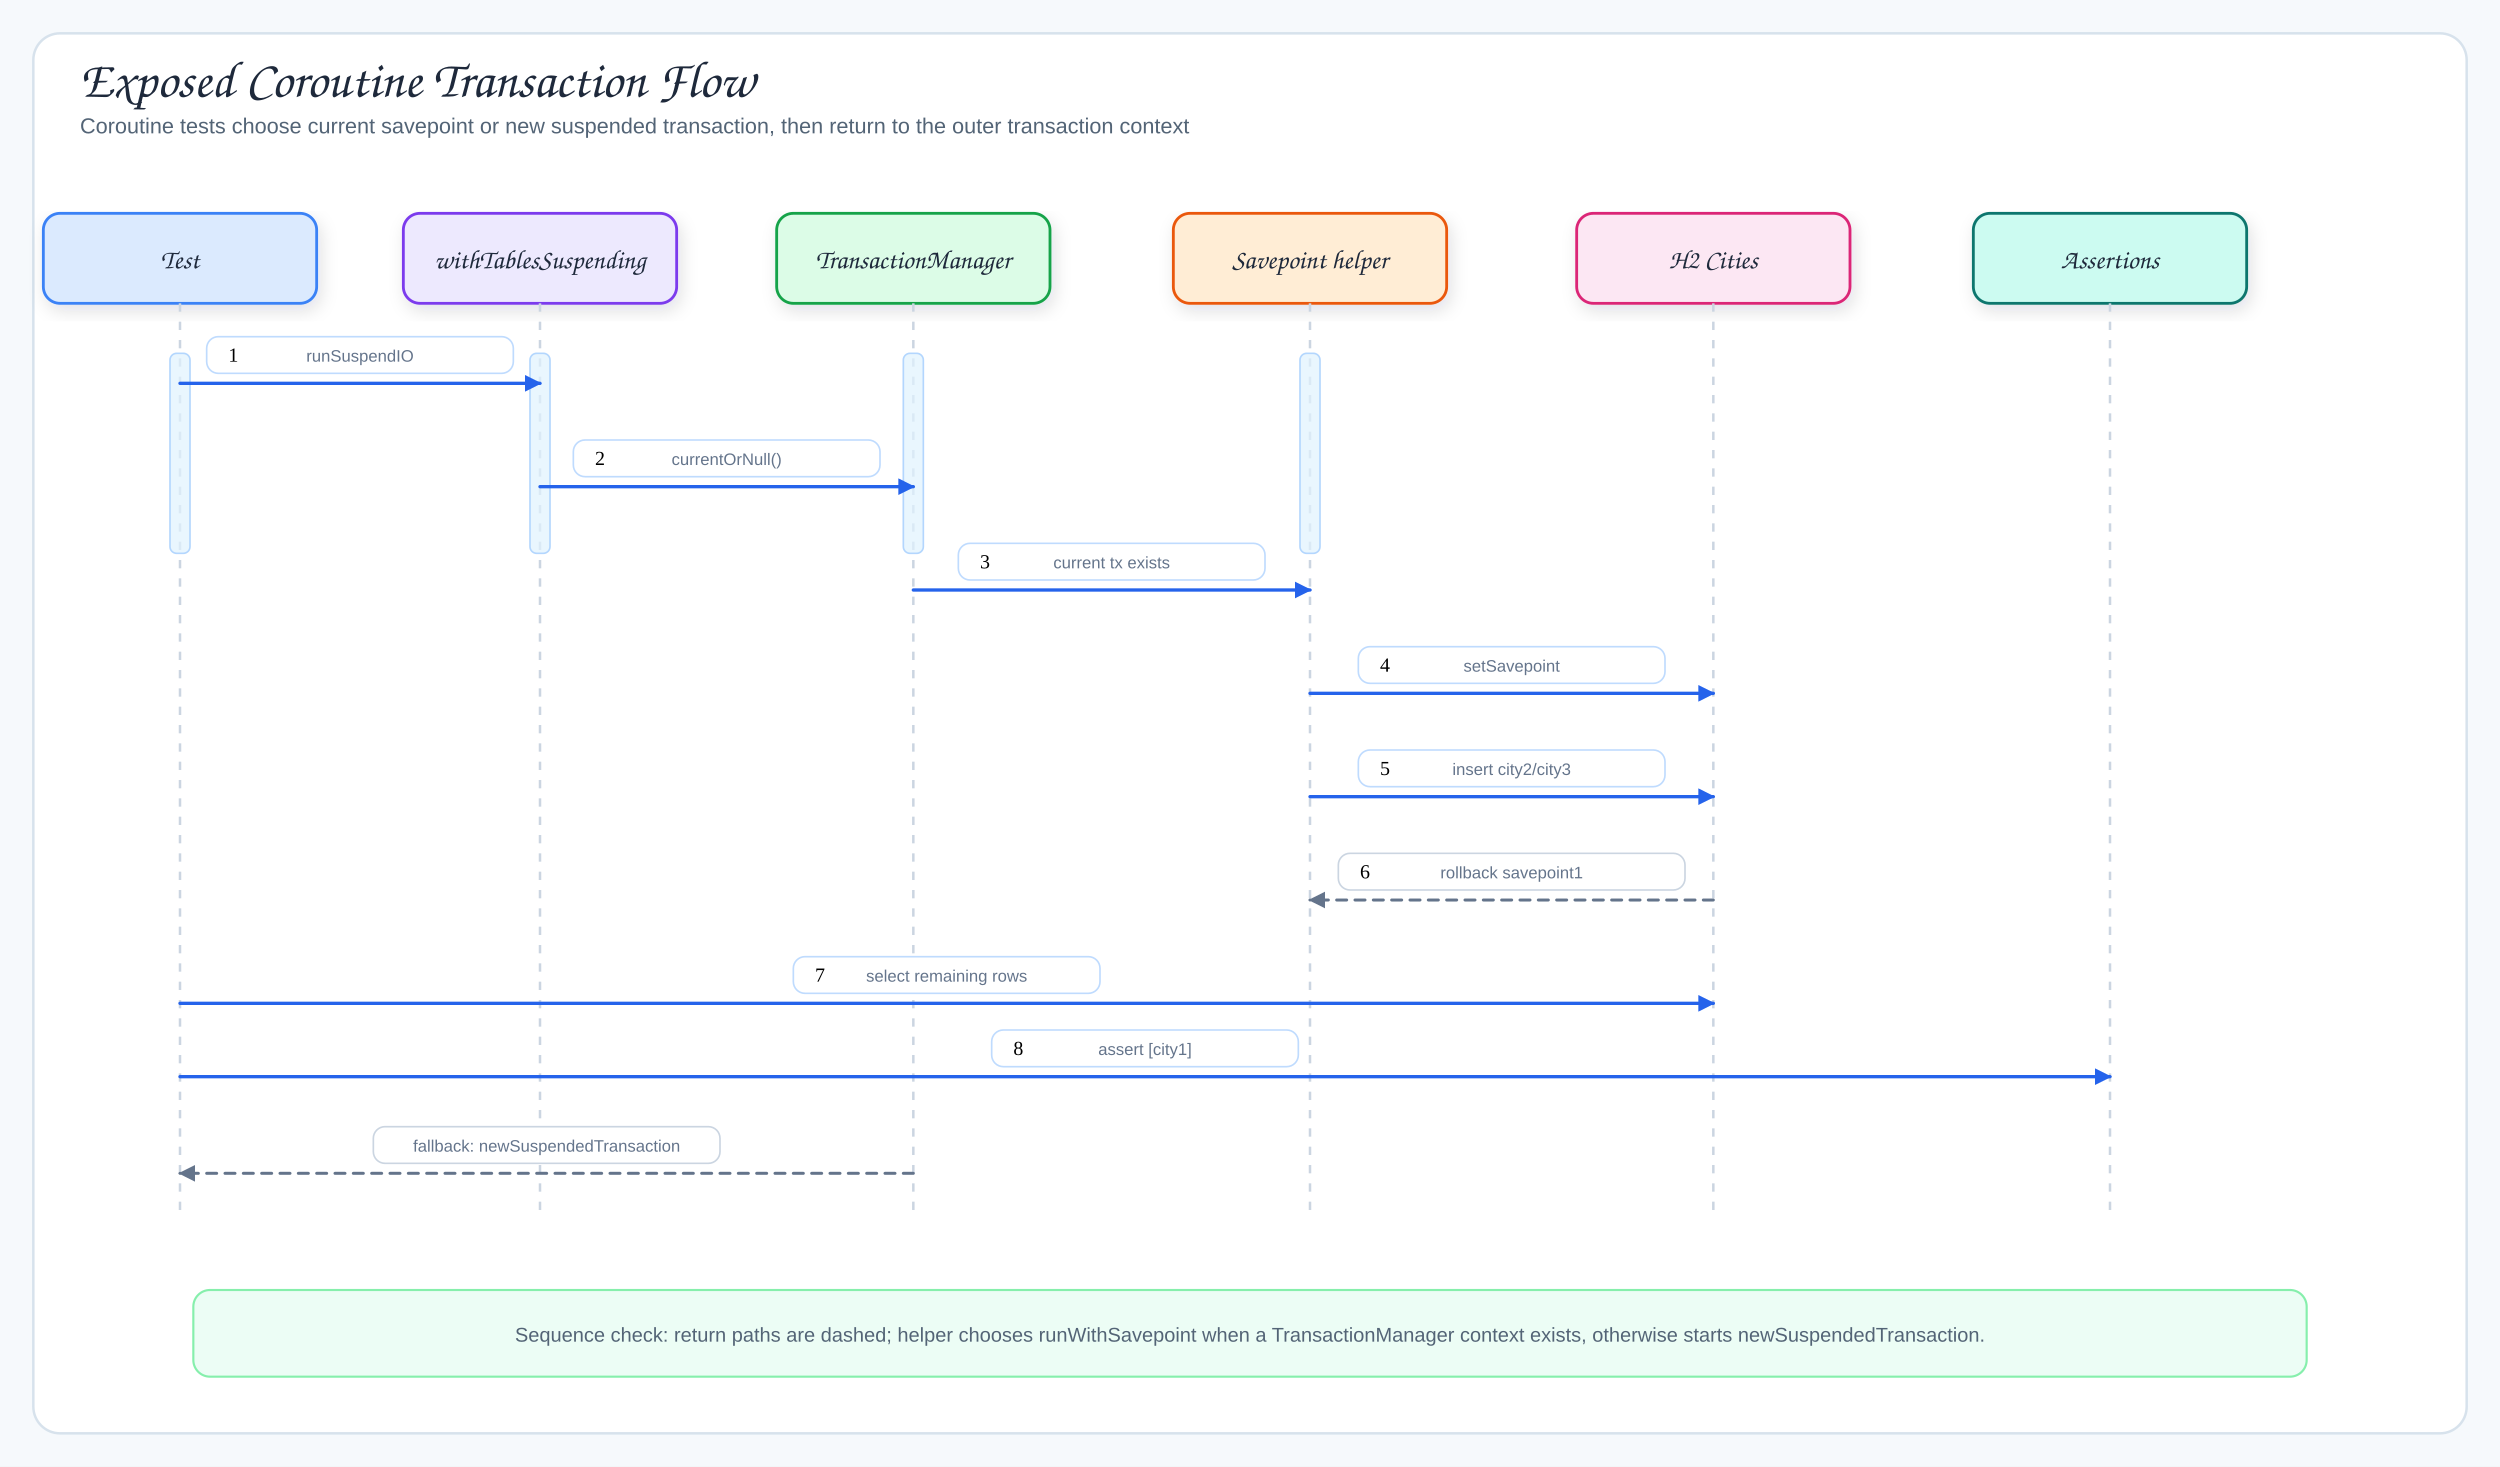
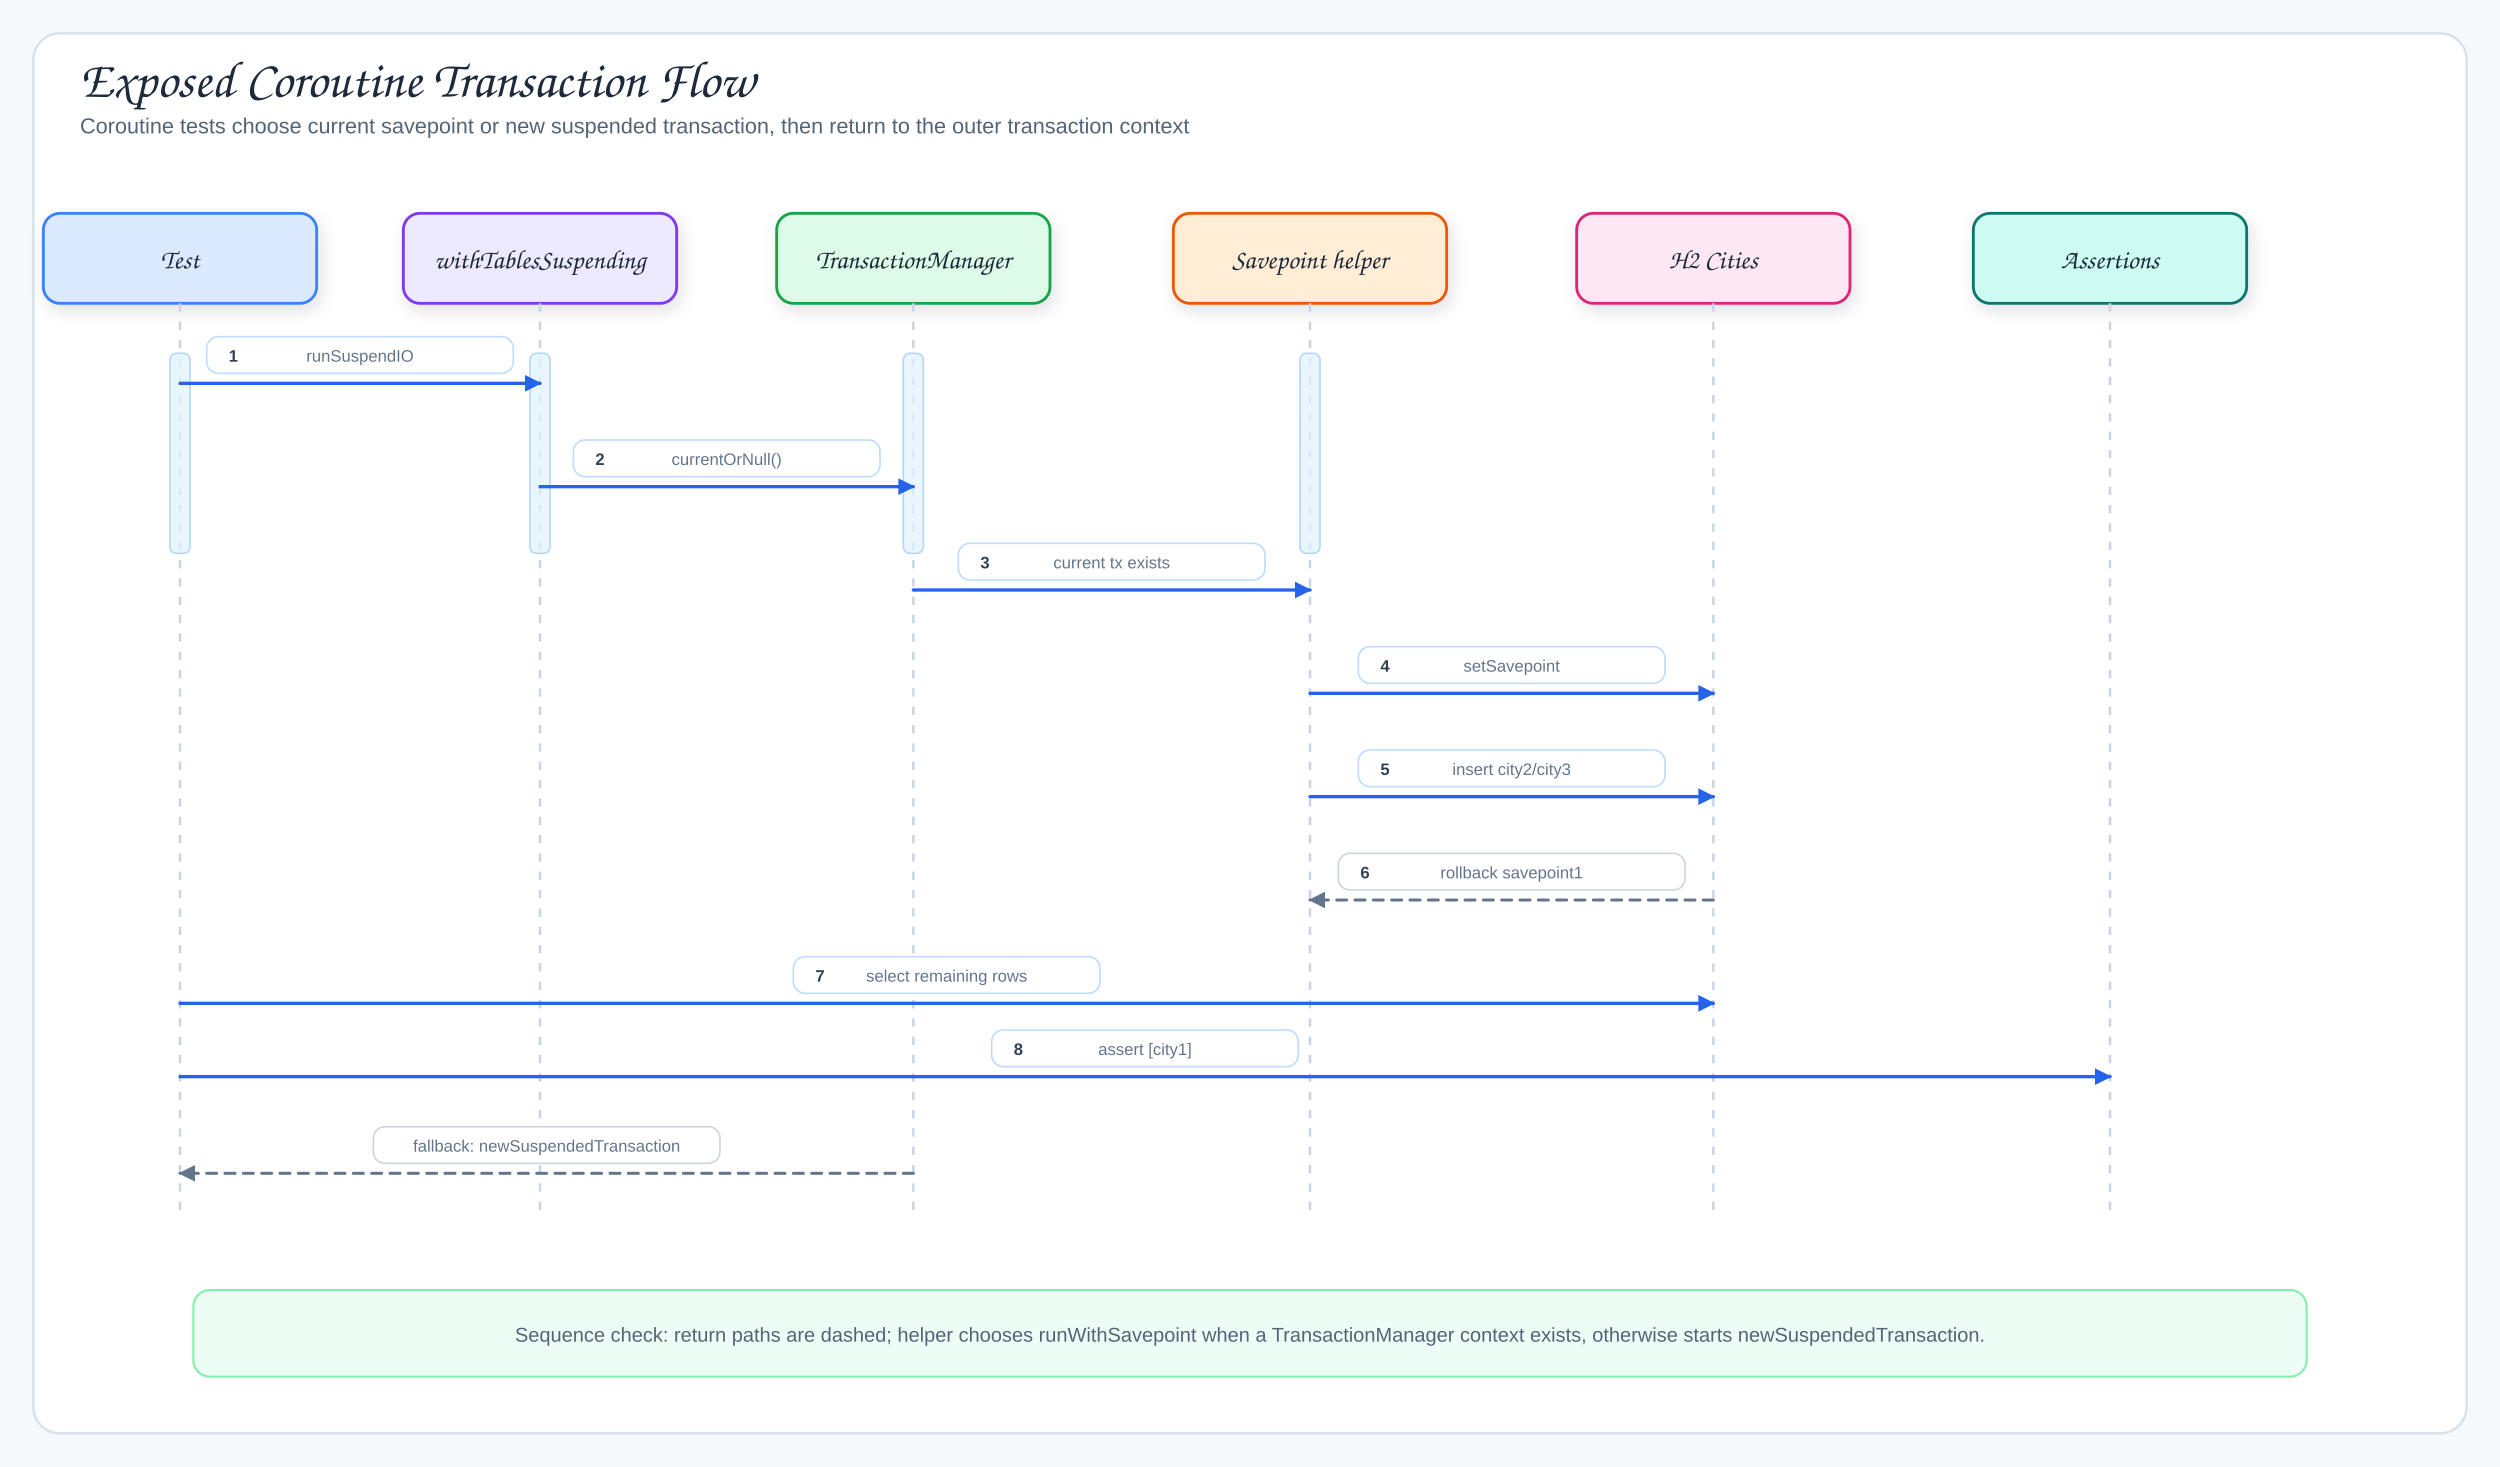
<svg xmlns="http://www.w3.org/2000/svg" viewBox="0 0 1500 880" width="1500" height="880" role="img" aria-label="Exposed Coroutine Transaction Flow">
  <defs>
    <filter id="shadow" x="-10%" y="-10%" width="120%" height="130%">
      <feDropShadow dx="2" dy="4" stdDeviation="5" flood-color="#1f2937" flood-opacity="0.12" />
    </filter>
    <marker viewBox="0 0 10 10" id="arrow" markerUnits="userSpaceOnUse" markerWidth="10" markerHeight="10" refX="9" refY="5" orient="auto">
      <path d="M 0 0 L 10 5 L 0 10 Z" fill="#64748b" />
    </marker>
    <marker viewBox="0 0 10 10" id="arrowBlue" markerUnits="userSpaceOnUse" markerWidth="10" markerHeight="10" refX="9" refY="5" orient="auto">
      <path d="M 0 0 L 10 5 L 0 10 Z" fill="#2563eb" />
    </marker>
    <marker viewBox="0 0 10 10" id="arrowPurple" markerUnits="userSpaceOnUse" markerWidth="10" markerHeight="10" refX="9" refY="5" orient="auto">
      <path d="M 0 0 L 10 5 L 0 10 Z" fill="#7c3aed" />
    </marker>
    <marker viewBox="0 0 10 10" id="arrowOrange" markerUnits="userSpaceOnUse" markerWidth="10" markerHeight="10" refX="9" refY="5" orient="auto">
      <path d="M 0 0 L 10 5 L 0 10 Z" fill="#ea580c" />
    </marker>
    <marker viewBox="0 0 10 10" id="arrowPink" markerUnits="userSpaceOnUse" markerWidth="10" markerHeight="10" refX="9" refY="5" orient="auto">
      <path d="M 0 0 L 10 5 L 0 10 Z" fill="#db2777" />
    </marker>
    <style>
.canvas{fill:#f6f9fc}.frame{fill:#fff;stroke:#d7e2ec;stroke-width:1.5}
.title{font-family:"Architects Daughter","Comic Sans MS",cursive;font-size:31px;fill:#1e293b}
.subtitle,.detail{font-family:"Comic Mono","Comic Sans MS","Comic Sans","Comic Neue",Arial,sans-serif;fill:#536476}
.subtitle{font-size:13px}.detail{font-size:12px}.tiny{font-family:"Comic Mono","Comic Sans MS","Comic Sans","Comic Neue",Arial,sans-serif;font-size:10px;fill:#64748b}
.label{font-family:"Architects Daughter","Comic Sans MS",cursive;font-size:16px;fill:#1e293b}
+ .num{font-family:"Comic Mono","Comic Sans MS","Comic Sans","Comic Neue",Arial,sans-serif;font-size:10px;font-weight:700;fill:#334155}
.panelTitle{font-family:"Architects Daughter","Comic Sans MS",cursive;font-size:12px;letter-spacing:.08em;fill:#94a3b8}
.card{stroke-width:1.7;filter:url(#shadow)}.panel{fill:#f8fafc;stroke:#d7e2ec;stroke-width:1.2}
.arrow{fill:none;stroke:#2563eb;stroke-width:2;stroke-linecap:round;stroke-linejoin:round;marker-end:url(#arrowBlue)}
.runtimeUse{fill:none;stroke:#7c3aed;stroke-width:1.9;stroke-dasharray:5 5;stroke-linecap:round;stroke-linejoin:round;marker-end:url(#arrowPurple)}
.dbUse{fill:none;stroke:#ea580c;stroke-width:2;stroke-linecap:round;stroke-linejoin:round;marker-end:url(#arrowOrange)}
.savepoint{fill:none;stroke:#db2777;stroke-width:1.9;stroke-dasharray:7 4;stroke-linecap:round;stroke-linejoin:round;marker-end:url(#arrowPink)}
.returnLine{fill:none;stroke:#64748b;stroke-width:1.8;stroke-dasharray:6 5;stroke-linecap:round;stroke-linejoin:round;marker-end:url(#arrow)}
.activation{fill:#e0f2fe;stroke:#93c5fd;stroke-width:1;opacity:.7}
.lifeline{stroke:#cbd5e1;stroke-width:1.5;stroke-dasharray:5 6}
</style>
  </defs>
  <rect width="1500" height="880" class="canvas" />
  <rect x="20" y="20" width="1460" height="840" rx="16" class="frame" />
  <text x="48" y="58" class="title">Exposed Coroutine Transaction Flow</text>
  <text x="48" y="80" class="subtitle">Coroutine tests choose current savepoint or new suspended transaction, then return to the outer transaction context</text>
  <rect x="26" y="128" width="164" height="54" rx="10" fill="#dbeafe" stroke="#3b82f6" class="card" />
  <text x="108" y="161" class="label participant" text-anchor="middle">Test</text>
  <path d="M108,182 L108,730" class="lifeline" />
  <rect x="102" y="212" width="12" height="120" rx="4" class="activation" />
  <rect x="242" y="128" width="164" height="54" rx="10" fill="#ede9fe" stroke="#7c3aed" class="card" />
  <text x="324" y="161" class="label participant" text-anchor="middle">withTablesSuspending</text>
  <path d="M324,182 L324,730" class="lifeline" />
  <rect x="318" y="212" width="12" height="120" rx="4" class="activation" />
  <rect x="466" y="128" width="164" height="54" rx="10" fill="#dcfce7" stroke="#16a34a" class="card" />
  <text x="548" y="161" class="label participant" text-anchor="middle">TransactionManager</text>
  <path d="M548,182 L548,730" class="lifeline" />
  <rect x="542" y="212" width="12" height="120" rx="4" class="activation" />
  <rect x="704" y="128" width="164" height="54" rx="10" fill="#ffedd5" stroke="#ea580c" class="card" />
  <text x="786" y="161" class="label participant" text-anchor="middle">Savepoint helper</text>
  <path d="M786,182 L786,730" class="lifeline" />
  <rect x="780" y="212" width="12" height="120" rx="4" class="activation" />
  <rect x="946" y="128" width="164" height="54" rx="10" fill="#fce7f3" stroke="#db2777" class="card" />
  <text x="1028" y="161" class="label participant" text-anchor="middle">H2 Cities</text>
  <path d="M1028,182 L1028,730" class="lifeline" />
  <rect x="1184" y="128" width="164" height="54" rx="10" fill="#ccfbf1" stroke="#0f766e" class="card" />
  <text x="1266" y="161" class="label participant" text-anchor="middle">Assertions</text>
  <path d="M1266,182 L1266,730" class="lifeline" />
  <path d="M108,230 L324,230" class="arrow" />
  <rect x="124" y="202" width="184" height="22" rx="7" fill="#fff" stroke="#bfdbfe" class="pill" />
  <text x="140" y="217" class="num" text-anchor="middle">1</text>
  <text x="216" y="217" class="tiny labelText" text-anchor="middle">runSuspendIO</text>
  <path d="M324,292 L548,292" class="arrow" />
  <rect x="344" y="264" width="184" height="22" rx="7" fill="#fff" stroke="#bfdbfe" class="pill" />
  <text x="360" y="279" class="num" text-anchor="middle">2</text>
  <text x="436" y="279" class="tiny labelText" text-anchor="middle">currentOrNull()</text>
  <path d="M548,354 L786,354" class="arrow" />
  <rect x="575" y="326" width="184" height="22" rx="7" fill="#fff" stroke="#bfdbfe" class="pill" />
  <text x="591" y="341" class="num" text-anchor="middle">3</text>
  <text x="667" y="341" class="tiny labelText" text-anchor="middle">current tx exists</text>
  <path d="M786,416 L1028,416" class="arrow" />
  <rect x="815" y="388" width="184" height="22" rx="7" fill="#fff" stroke="#bfdbfe" class="pill" />
  <text x="831" y="403" class="num" text-anchor="middle">4</text>
  <text x="907" y="403" class="tiny labelText" text-anchor="middle">setSavepoint</text>
  <path d="M786,478 L1028,478" class="arrow" />
  <rect x="815" y="450" width="184" height="22" rx="7" fill="#fff" stroke="#bfdbfe" class="pill" />
  <text x="831" y="465" class="num" text-anchor="middle">5</text>
  <text x="907" y="465" class="tiny labelText" text-anchor="middle">insert city2/city3</text>
  <path d="M1028,540 L786,540" class="returnLine" />
  <rect x="803" y="512" width="208" height="22" rx="7" fill="#fff" stroke="#cbd5e1" class="pill" />
  <text x="819" y="527" class="num" text-anchor="middle">6</text>
  <text x="907" y="527" class="tiny labelText" text-anchor="middle">rollback savepoint1</text>
  <path d="M108,602 L1028,602" class="arrow" />
  <rect x="476" y="574" width="184" height="22" rx="7" fill="#fff" stroke="#bfdbfe" class="pill" />
  <text x="492" y="589" class="num" text-anchor="middle">7</text>
  <text x="568" y="589" class="tiny labelText" text-anchor="middle">select remaining rows</text>
  <path d="M108,646 L1266,646" class="arrow" />
  <rect x="595" y="618" width="184" height="22" rx="7" fill="#fff" stroke="#bfdbfe" class="pill" />
  <text x="611" y="633" class="num" text-anchor="middle">8</text>
  <text x="687" y="633" class="tiny labelText" text-anchor="middle">assert [city1]</text>
  <path d="M548,704 L108,704" class="returnLine" />
  <rect x="224" y="676" width="208" height="22" rx="7" fill="#fff" stroke="#cbd5e1" />
  <text x="328" y="691" class="tiny" text-anchor="middle">fallback: newSuspendedTransaction</text>
  <rect x="116" y="774" width="1268" height="52" rx="10" fill="#ecfdf5" stroke="#86efac" stroke-width="1.3" />
  <text x="750" y="805" class="detail" text-anchor="middle">Sequence check: return paths are dashed; helper chooses runWithSavepoint when a TransactionManager context exists, otherwise starts newSuspendedTransaction.</text>
</svg>
